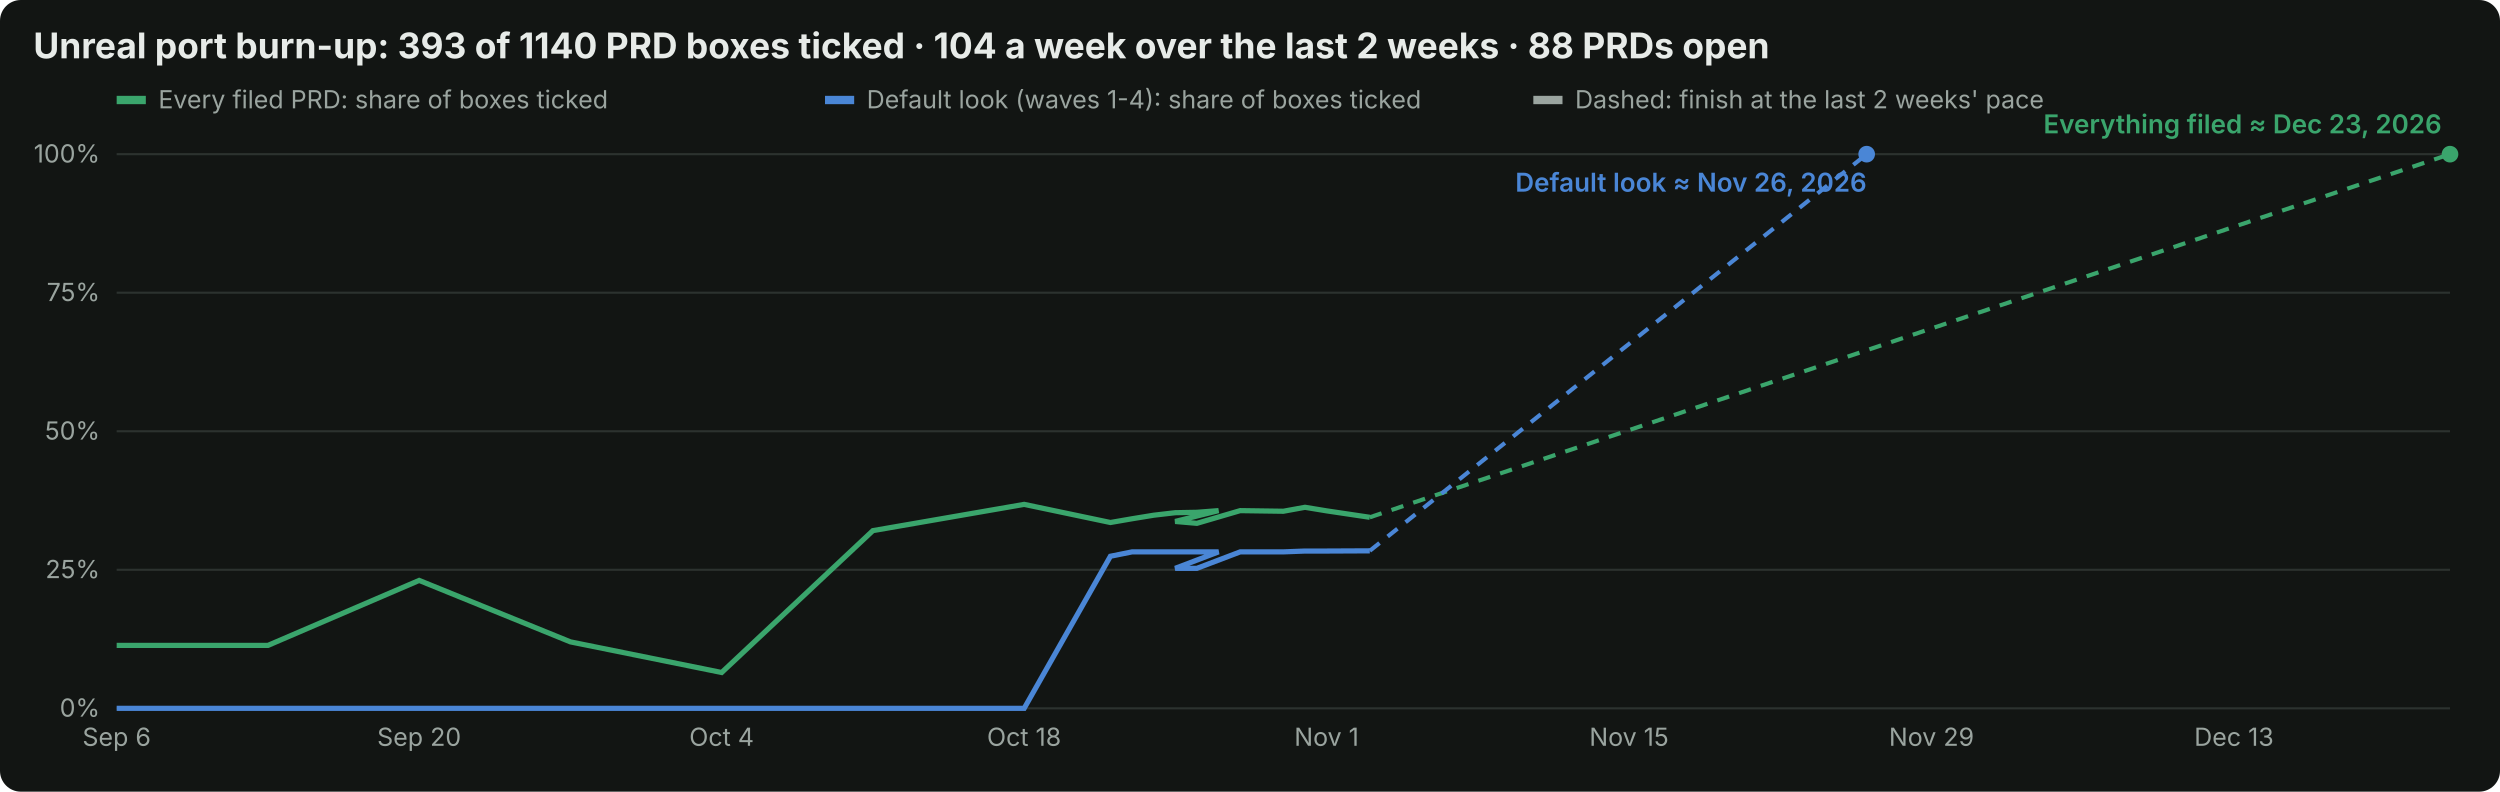
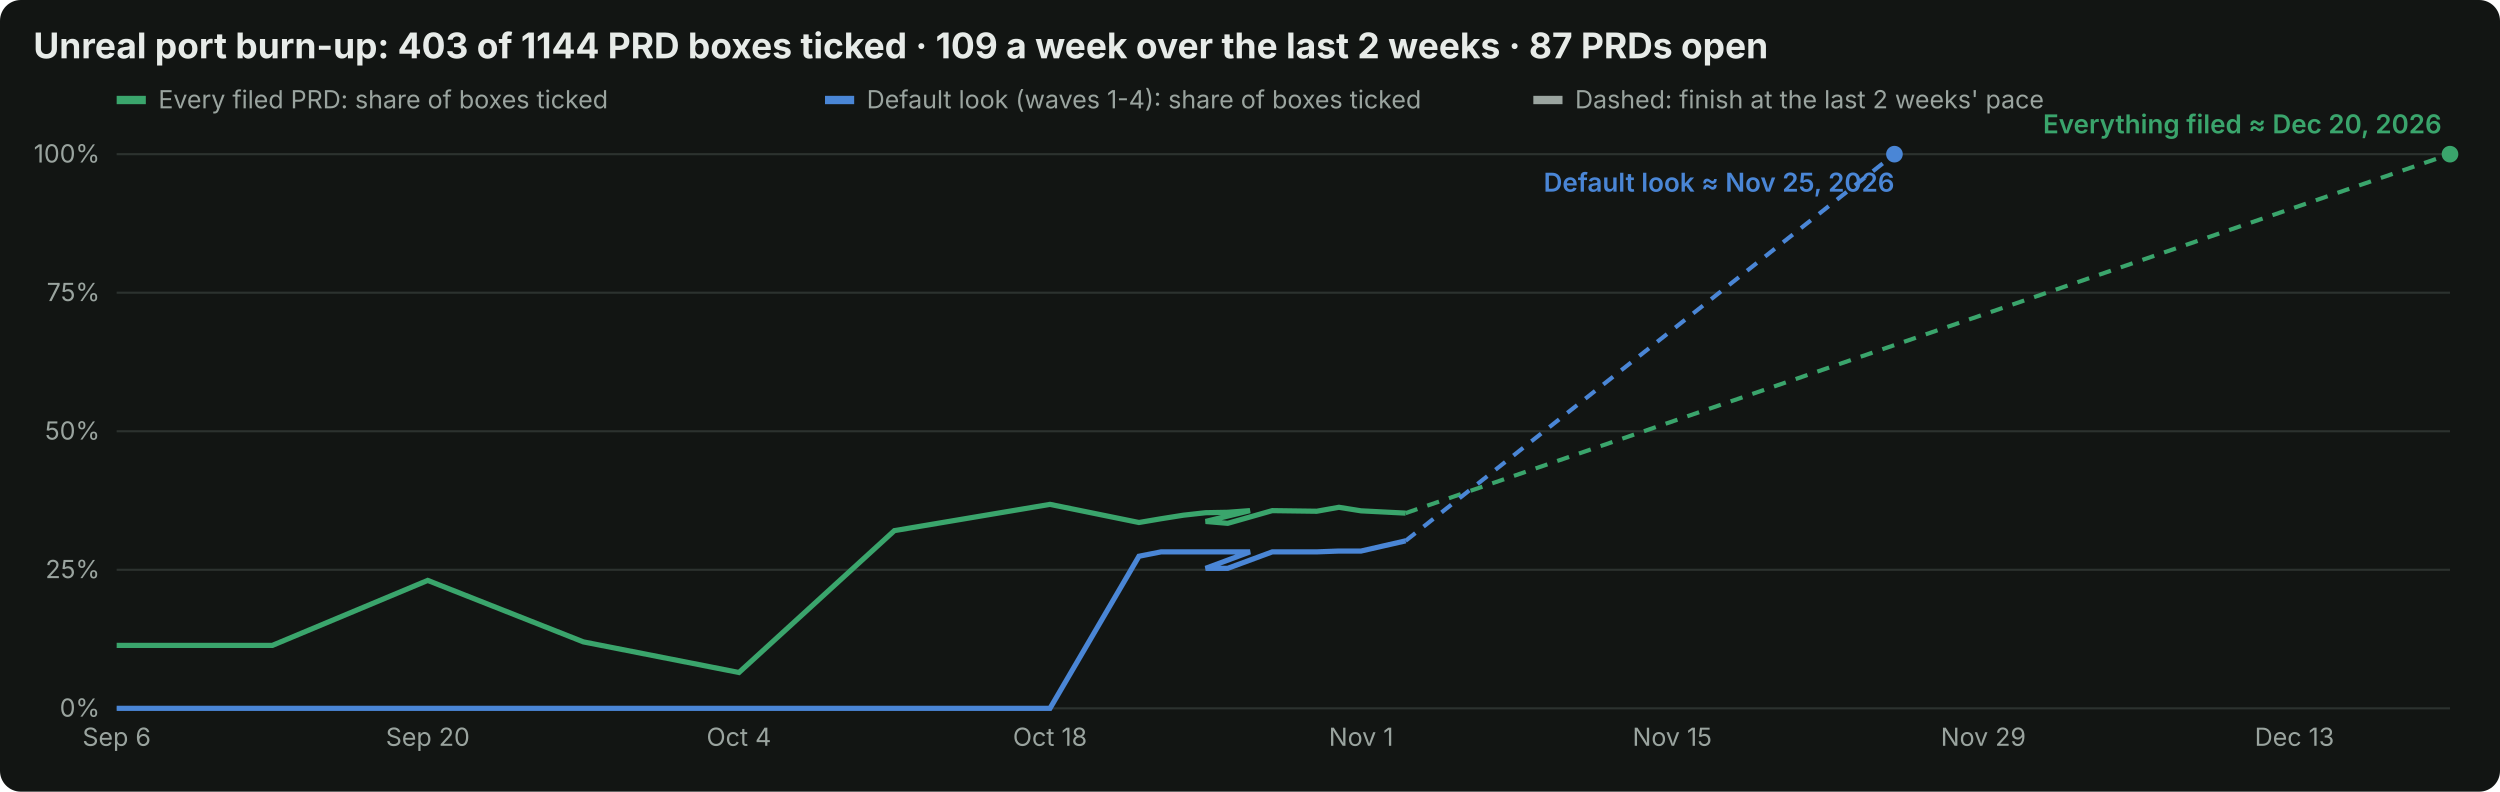
<svg xmlns="http://www.w3.org/2000/svg" viewBox="0 0 1200 380" width="1200" height="380" font-family="system-ui, -apple-system, Segoe UI, sans-serif">
  <style>.h{fill:#e7ebe8;font-size:17px;font-weight:700}.t{fill:#9aa49f;font-size:12px}.e{font-size:12.5px;font-weight:600}</style>
  <rect width="1200" height="380" rx="10" fill="#121513" />
-   <text x="16" y="28" class="h">Unreal port burn-up: 393 of 1140 PRD boxes ticked · 104 a week over the last 2 weeks · 88 PRDs open</text>
+   <text x="16" y="28" class="h">Unreal port burn-up: 403 of 1144 PRD boxes ticked · 109 a week over the last 2 weeks · 87 PRDs open</text>
  <rect x="56" y="46" width="14" height="4" fill="#3aa56c" />
  <text x="76" y="52" class="t">Every filed PRD: share of boxes ticked</text>
  <rect x="396" y="46" width="14" height="4" fill="#4a86d6" />
  <text x="416" y="52" class="t">Default look (waves 1-4): share of boxes ticked</text>
  <rect x="736" y="46" width="14" height="4" fill="#9aa49f" />
  <text x="756" y="52" class="t">Dashed: finish at the last 2 weeks' pace</text>
  <line x1="56" x2="1176" y1="340" y2="340" stroke="#2c322f" />
  <text x="48" y="344" class="t" text-anchor="end">0%</text>
  <line x1="56" x2="1176" y1="273.5" y2="273.5" stroke="#2c322f" />
  <text x="48" y="277.5" class="t" text-anchor="end">25%</text>
  <line x1="56" x2="1176" y1="207" y2="207" stroke="#2c322f" />
  <text x="48" y="211" class="t" text-anchor="end">50%</text>
  <line x1="56" x2="1176" y1="140.5" y2="140.5" stroke="#2c322f" />
  <text x="48" y="144.5" class="t" text-anchor="end">75%</text>
  <line x1="56" x2="1176" y1="74" y2="74" stroke="#2c322f" />
  <text x="48" y="78" class="t" text-anchor="end">100%</text>
  <text x="56" y="358" class="t" text-anchor="middle">Sep 6</text>
-   <text x="201.185" y="358" class="t" text-anchor="middle">Sep 20</text>
-   <text x="346.37" y="358" class="t" text-anchor="middle">Oct 4</text>
-   <text x="491.556" y="358" class="t" text-anchor="middle">Oct 18</text>
-   <text x="636.741" y="358" class="t" text-anchor="middle">Nov 1</text>
-   <text x="781.926" y="358" class="t" text-anchor="middle">Nov 15</text>
-   <text x="927.111" y="358" class="t" text-anchor="middle">Nov 29</text>
-   <text x="1072.296" y="358" class="t" text-anchor="middle">Dec 13</text>
-   <path d="M56.0,309.8L128.6,309.8L201.2,278.6L273.8,308.1L346.4,322.8L419.0,254.7L491.6,242.1L533.0,250.8L543.4,249.0L553.8,247.3L564.1,246.1L574.5,245.9L584.9,245.1L564.1,250.3L574.5,251.2L595.3,245.1L616.0,245.4L626.4,243.5L636.7,245.2L657.5,248.3" stroke="#3aa56c" stroke-width="2.5" fill="none" />
-   <path d="M56.0,340.0L128.6,340.0L201.2,340.0L273.8,340.0L346.4,340.0L419.0,340.0L491.6,340.0L533.0,267.0L543.4,264.9L553.8,264.9L564.1,264.9L574.5,264.9L584.9,264.9L564.1,272.8L574.5,272.8L595.3,264.9L616.0,264.9L626.4,264.5L636.7,264.5L657.5,264.4" stroke="#4a86d6" stroke-width="2.5" fill="none" />
-   <path d="M657.481,248.3L1176,74" stroke="#3aa56c" stroke-width="2" stroke-dasharray="6 5" fill="none" />
+   <text x="205.333" y="358" class="t" text-anchor="middle">Sep 20</text>
+   <text x="354.667" y="358" class="t" text-anchor="middle">Oct 4</text>
+   <text x="504" y="358" class="t" text-anchor="middle">Oct 18</text>
+   <text x="653.333" y="358" class="t" text-anchor="middle">Nov 1</text>
+   <text x="802.667" y="358" class="t" text-anchor="middle">Nov 15</text>
+   <text x="952" y="358" class="t" text-anchor="middle">Nov 29</text>
+   <text x="1101.333" y="358" class="t" text-anchor="middle">Dec 13</text>
+   <path d="M56.0,309.8L130.7,309.8L205.3,278.6L280.0,308.1L354.7,322.8L429.3,254.7L504.0,242.1L546.7,250.8L557.3,249.0L568.0,247.3L578.7,246.1L589.3,245.9L600.0,245.1L578.7,250.3L589.3,251.2L610.7,245.1L632.0,245.4L642.7,243.5L653.3,245.2L674.7,246.3" stroke="#3aa56c" stroke-width="2.5" fill="none" />
+   <path d="M56.0,340.0L130.7,340.0L205.3,340.0L280.0,340.0L354.7,340.0L429.3,340.0L504.0,340.0L546.7,267.0L557.3,264.9L568.0,264.9L578.7,264.9L589.3,264.9L600.0,264.9L578.7,272.8L589.3,272.8L610.7,264.9L632.0,264.9L642.7,264.5L653.3,264.5L674.7,259.6" stroke="#4a86d6" stroke-width="2.5" fill="none" />
+   <path d="M674.667,246.295L1176,74" stroke="#3aa56c" stroke-width="2" stroke-dasharray="6 5" fill="none" />
  <circle cx="1176" cy="74" r="4" fill="#3aa56c" />
-   <text x="1172" y="64" class="e" fill="#3aa56c" text-anchor="end">Everything filed ≈ Dec 23, 2026</text>
-   <path d="M657.481,264.389L896,74" stroke="#4a86d6" stroke-width="2" stroke-dasharray="6 5" fill="none" />
-   <circle cx="896" cy="74" r="4" fill="#4a86d6" />
-   <text x="896" y="92" class="e" fill="#4a86d6" text-anchor="end">Default look ≈ Nov 26, 2026</text>
+   <text x="1172" y="64" class="e" fill="#3aa56c" text-anchor="end">Everything filed ≈ Dec 20, 2026</text>
+   <path d="M674.667,259.606L909.333,74" stroke="#4a86d6" stroke-width="2" stroke-dasharray="6 5" fill="none" />
+   <circle cx="909.333" cy="74" r="4" fill="#4a86d6" />
+   <text x="909.333" y="92" class="e" fill="#4a86d6" text-anchor="end">Default look ≈ Nov 25, 2026</text>
</svg>
